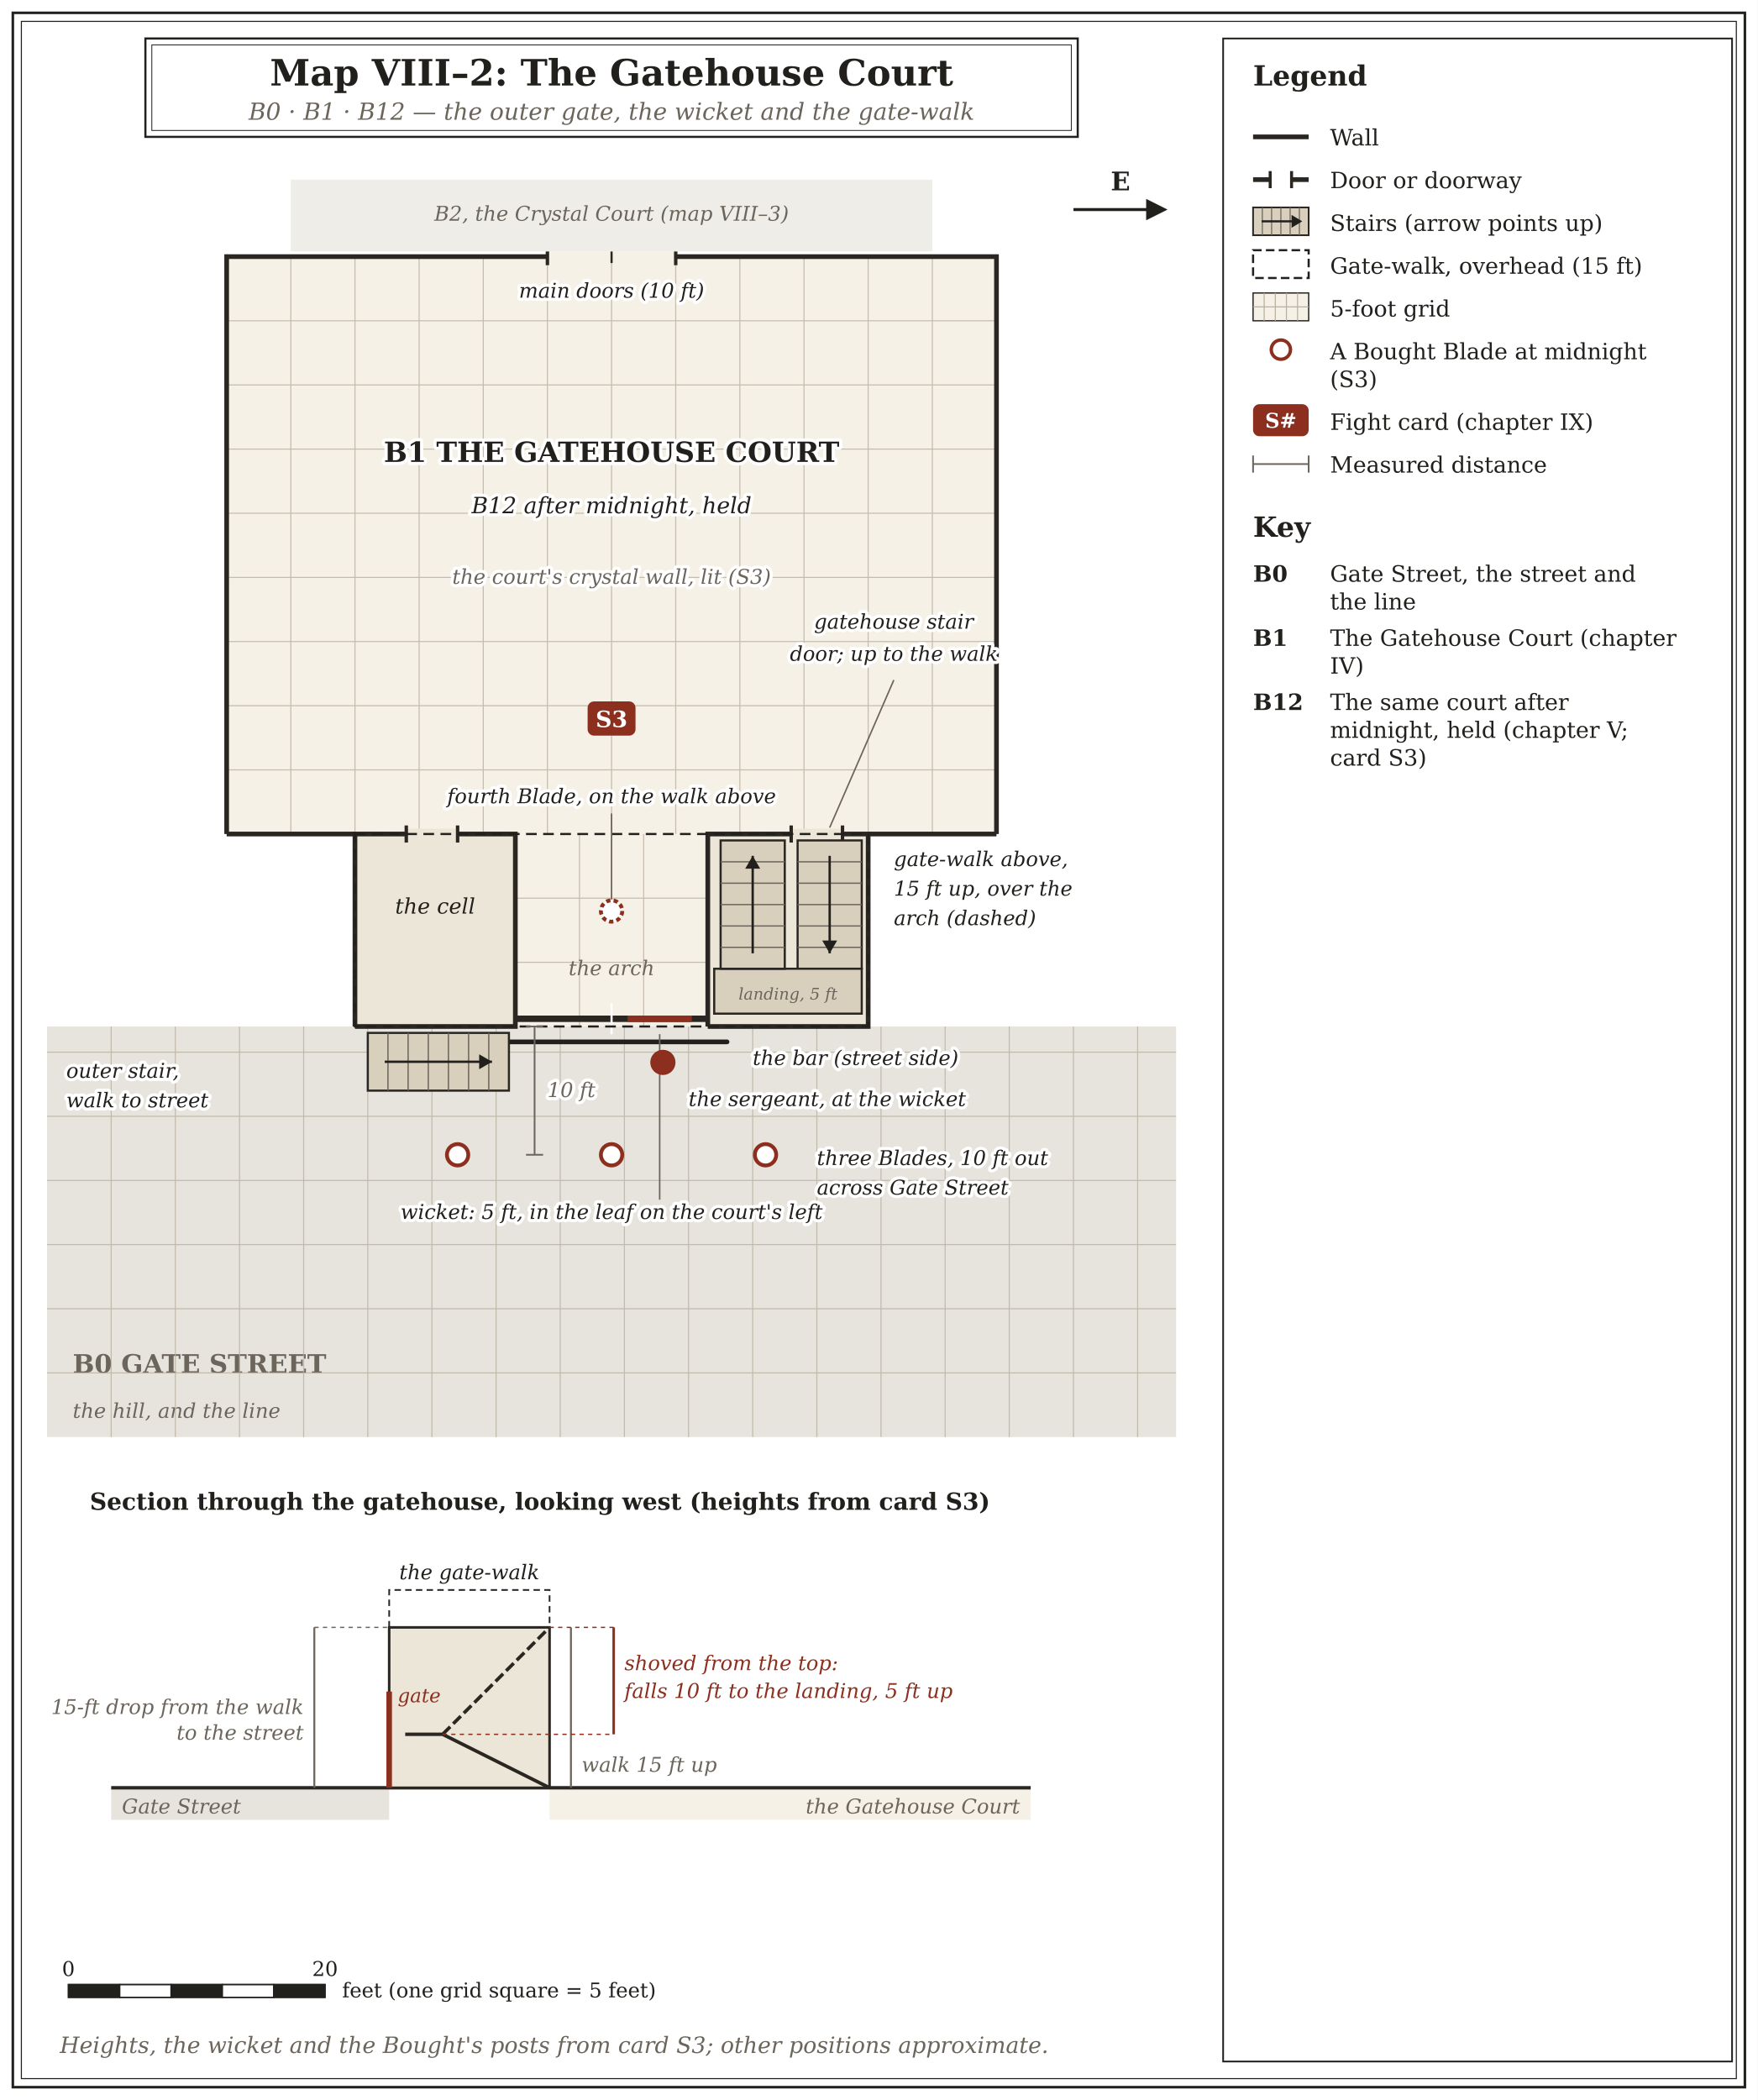
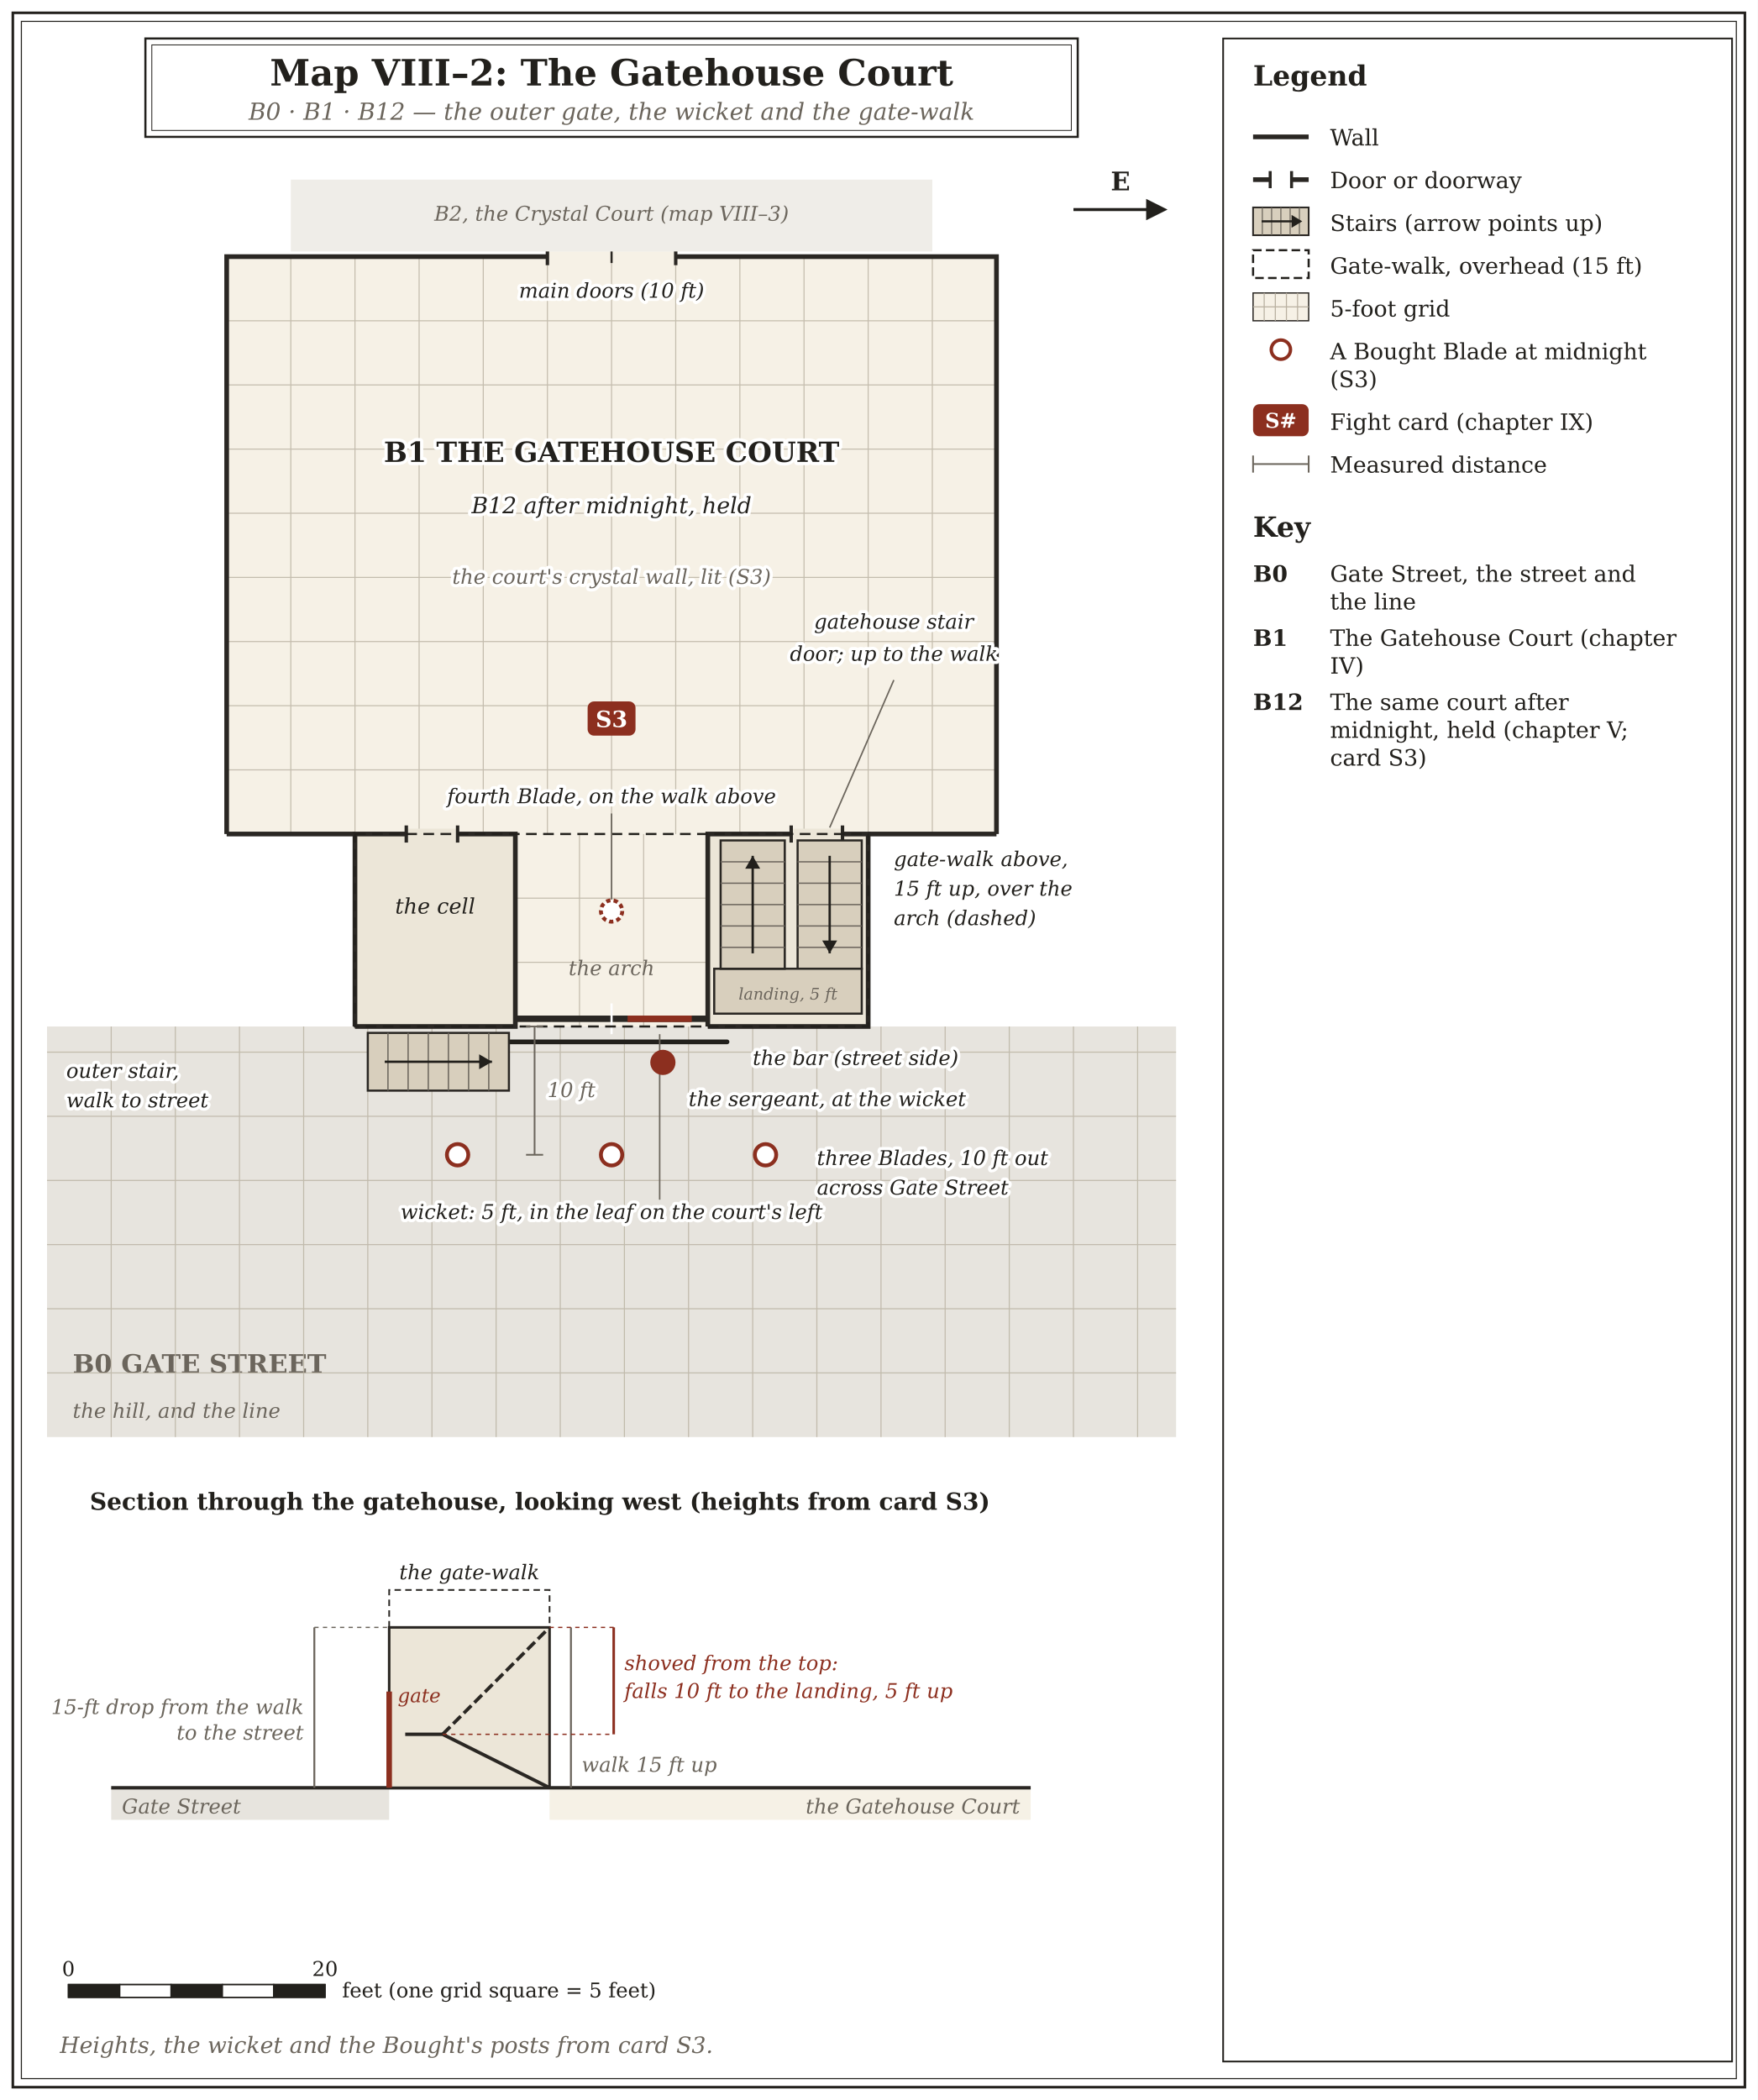
<svg xmlns="http://www.w3.org/2000/svg" width="822" height="982" viewBox="0 0 822 982" data-px-per-ft="6">
  <rect x="0" y="0" width="822" height="982" fill="#ffffff" />
  <rect x="22" y="480" width="528" height="192" fill="#e7e4de" />
  <text x="34" y="642" font-family="'DejaVu Serif', Georgia, 'Times New Roman', serif" font-size="12" text-anchor="start" font-weight="bold" fill="#6b655c">B0  GATE STREET</text>
  <text x="34" y="663" font-family="'DejaVu Serif', Georgia, 'Times New Roman', serif" font-size="9.5" text-anchor="start" font-style="italic" fill="#6b655c">the hill, and the line</text>
  <rect x="106" y="120" width="360" height="270" fill="#f6f1e6" />
  <rect x="166" y="390" width="240" height="90" fill="#ece6d8" />
  <rect x="241" y="390" width="90" height="90" fill="#f6f1e6" />
  <g id="grid" stroke="#b8b0a0" stroke-width="0.5" opacity="0.8">
    <line x1="136" y1="390" x2="136" y2="120" />
    <line x1="166" y1="390" x2="166" y2="120" />
    <line x1="196" y1="390" x2="196" y2="120" />
    <line x1="226" y1="390" x2="226" y2="120" />
    <line x1="256" y1="390" x2="256" y2="120" />
    <line x1="286" y1="390" x2="286" y2="120" />
    <line x1="316" y1="390" x2="316" y2="120" />
    <line x1="346" y1="390" x2="346" y2="120" />
    <line x1="376" y1="390" x2="376" y2="120" />
    <line x1="406" y1="390" x2="406" y2="120" />
    <line x1="436" y1="390" x2="436" y2="120" />
    <line x1="106" y1="360" x2="466" y2="360" />
    <line x1="106" y1="330" x2="466" y2="330" />
    <line x1="106" y1="300" x2="466" y2="300" />
    <line x1="106" y1="270" x2="466" y2="270" />
    <line x1="106" y1="240" x2="466" y2="240" />
    <line x1="106" y1="210" x2="466" y2="210" />
    <line x1="106" y1="180" x2="466" y2="180" />
    <line x1="106" y1="150" x2="466" y2="150" />
    <line x1="271" y1="480" x2="271" y2="390" />
    <line x1="301" y1="480" x2="301" y2="390" />
    <line x1="241" y1="450" x2="331" y2="450" />
    <line x1="241" y1="420" x2="331" y2="420" />
    <line x1="52" y1="672" x2="52" y2="480" />
    <line x1="82" y1="672" x2="82" y2="480" />
    <line x1="112" y1="672" x2="112" y2="480" />
    <line x1="142" y1="672" x2="142" y2="480" />
    <line x1="172" y1="672" x2="172" y2="480" />
    <line x1="202" y1="672" x2="202" y2="480" />
    <line x1="232" y1="672" x2="232" y2="480" />
    <line x1="262" y1="672" x2="262" y2="480" />
    <line x1="292" y1="672" x2="292" y2="480" />
    <line x1="322" y1="672" x2="322" y2="480" />
    <line x1="352" y1="672" x2="352" y2="480" />
    <line x1="382" y1="672" x2="382" y2="480" />
    <line x1="412" y1="672" x2="412" y2="480" />
    <line x1="442" y1="672" x2="442" y2="480" />
    <line x1="472" y1="672" x2="472" y2="480" />
    <line x1="502" y1="672" x2="502" y2="480" />
    <line x1="532" y1="672" x2="532" y2="480" />
    <line x1="22" y1="642" x2="550" y2="642" />
    <line x1="22" y1="612" x2="550" y2="612" />
    <line x1="22" y1="582" x2="550" y2="582" />
    <line x1="22" y1="552" x2="550" y2="552" />
    <line x1="22" y1="522" x2="550" y2="522" />
    <line x1="22" y1="492" x2="550" y2="492" />
  </g>
  <polyline points="106,390 106,120 466,120 466,390" fill="none" stroke="#2a2723" stroke-width="2.2" stroke-linejoin="miter" />
  <polyline points="106,390 166,390" fill="none" stroke="#2a2723" stroke-width="2.2" stroke-linejoin="miter" />
  <polyline points="406,390 466,390" fill="none" stroke="#2a2723" stroke-width="2.2" stroke-linejoin="miter" />
  <polyline points="166,480 166,390 241,390 241,480 166,480" fill="none" stroke="#2a2723" stroke-width="2.2" stroke-linejoin="miter" />
  <polyline points="331,480 331,390 406,390 406,480 331,480" fill="none" stroke="#2a2723" stroke-width="2.2" stroke-linejoin="miter" />
  <g id="gate">
    <line x1="241" y1="476.4" x2="286" y2="476.4" stroke="#2a2723" stroke-width="3" />
    <line x1="286" y1="476.4" x2="331" y2="476.4" stroke="#2a2723" stroke-width="3" />
    <line x1="286" y1="483.6" x2="286" y2="469.2" stroke="#ffffff" stroke-width="1" />
    <line x1="293.5" y1="476.4" x2="323.5" y2="476.4" stroke="#8c2f1f" stroke-width="3" />
    <line x1="293.5" y1="476.4" x2="323.5" y2="476.4" stroke="none" data-fact-len="gatehouse.wicket_wide" />
    <line x1="232" y1="487.2" x2="340" y2="487.2" stroke="#22201c" stroke-width="2.2" stroke-linecap="round" />
  </g>
  <text x="286" y="456" font-family="'DejaVu Serif', Georgia, 'Times New Roman', serif" font-size="9.5" text-anchor="middle" font-style="italic" fill="#6b655c">the arch</text>
  <text x="203.5" y="427.2" font-family="'DejaVu Serif', Georgia, 'Times New Roman', serif" font-size="10" text-anchor="middle" font-style="italic" fill="#22201c">the cell</text>
  <line x1="190" y1="390" x2="214" y2="390" stroke="#ece6d8" stroke-width="5" />
  <line x1="190" y1="386" x2="190" y2="394" stroke="#2a2723" stroke-width="1.6" />
  <line x1="214" y1="386" x2="214" y2="394" stroke="#2a2723" stroke-width="1.6" />
  <line x1="370" y1="390" x2="394" y2="390" stroke="#ece6d8" stroke-width="5" />
  <line x1="370" y1="386" x2="370" y2="394" stroke="#2a2723" stroke-width="1.6" />
  <line x1="394" y1="386" x2="394" y2="394" stroke="#2a2723" stroke-width="1.6" />
  <rect x="373" y="393" width="30" height="60" fill="#d8cfbd" stroke="#2a2723" stroke-width="1" />
  <line x1="373" y1="443" x2="403" y2="443" stroke="#6b655c" stroke-width="0.6" />
  <line x1="373" y1="433" x2="403" y2="433" stroke="#6b655c" stroke-width="0.6" />
  <line x1="373" y1="423" x2="403" y2="423" stroke="#6b655c" stroke-width="0.6" />
  <line x1="373" y1="413" x2="403" y2="413" stroke="#6b655c" stroke-width="0.6" />
  <line x1="373" y1="403" x2="403" y2="403" stroke="#6b655c" stroke-width="0.6" />
  <line x1="388" y1="400.2" x2="388" y2="445.8" stroke="#22201c" stroke-width="1.1" />
  <polygon points="388,445.8 384.5,439.8 391.5,439.8" fill="#22201c" />
  <rect x="334" y="453" width="69" height="21" fill="#d8cfbd" stroke="#2a2723" stroke-width="1" />
  <rect x="337" y="393" width="30" height="60" fill="#d8cfbd" stroke="#2a2723" stroke-width="1" />
  <line x1="337" y1="443" x2="367" y2="443" stroke="#6b655c" stroke-width="0.6" />
  <line x1="337" y1="433" x2="367" y2="433" stroke="#6b655c" stroke-width="0.6" />
  <line x1="337" y1="423" x2="367" y2="423" stroke="#6b655c" stroke-width="0.6" />
  <line x1="337" y1="413" x2="367" y2="413" stroke="#6b655c" stroke-width="0.6" />
  <line x1="337" y1="403" x2="367" y2="403" stroke="#6b655c" stroke-width="0.6" />
  <line x1="352" y1="445.8" x2="352" y2="400.2" stroke="#22201c" stroke-width="1.1" />
  <polygon points="352,400.2 348.5,406.2 355.5,406.2" fill="#22201c" />
  <text x="368.5" y="467.4" font-family="'DejaVu Serif', Georgia, 'Times New Roman', serif" font-size="7.5" text-anchor="middle" font-style="italic" fill="#6b655c">landing, 5 ft</text>
  <rect x="172" y="483" width="66" height="27" fill="#d8cfbd" stroke="#2a2723" stroke-width="1" />
  <line x1="181.43" y1="510" x2="181.43" y2="483" stroke="#6b655c" stroke-width="0.6" />
  <line x1="190.86" y1="510" x2="190.86" y2="483" stroke="#6b655c" stroke-width="0.6" />
  <line x1="200.29" y1="510" x2="200.29" y2="483" stroke="#6b655c" stroke-width="0.6" />
  <line x1="209.71" y1="510" x2="209.71" y2="483" stroke="#6b655c" stroke-width="0.6" />
  <line x1="219.14" y1="510" x2="219.14" y2="483" stroke="#6b655c" stroke-width="0.6" />
  <line x1="228.57" y1="510" x2="228.57" y2="483" stroke="#6b655c" stroke-width="0.6" />
  <line x1="179.92" y1="496.5" x2="230.08" y2="496.5" stroke="#22201c" stroke-width="1.1" />
  <polygon points="230.08,496.5 224.08,493 224.08,500" fill="#22201c" />
  <rect x="166" y="390" width="240" height="90" fill="none" stroke="#22201c" stroke-width="1" stroke-dasharray="5 3" />
  <line x1="256" y1="120" x2="316" y2="120" stroke="#f6f1e6" stroke-width="5" />
  <line x1="256" y1="116" x2="256" y2="124" stroke="#2a2723" stroke-width="1.6" />
  <line x1="316" y1="116" x2="316" y2="124" stroke="#2a2723" stroke-width="1.6" />
  <line x1="286" y1="117" x2="286" y2="123" stroke="#2a2723" stroke-width="1" />
  <rect x="136" y="84" width="300" height="33.6" fill="#efede8" />
  <text x="286" y="103.2" font-family="'DejaVu Serif', Georgia, 'Times New Roman', serif" font-size="9.5" text-anchor="middle" font-style="italic" fill="#6b655c">B2, the Crystal Court (map VIII–3)</text>
  <text x="286" y="216" font-family="'DejaVu Serif', Georgia, 'Times New Roman', serif" font-size="13" text-anchor="middle" font-weight="bold" fill="#ffffff" stroke="#ffffff" stroke-width="3" stroke-linejoin="round">B1  THE GATEHOUSE COURT</text>
  <text x="286" y="216" font-family="'DejaVu Serif', Georgia, 'Times New Roman', serif" font-size="13" text-anchor="middle" font-weight="bold" fill="#22201c">B1  THE GATEHOUSE COURT</text>
  <text x="286" y="240" font-family="'DejaVu Serif', Georgia, 'Times New Roman', serif" font-size="10.5" text-anchor="middle" font-style="italic" fill="#ffffff" stroke="#ffffff" stroke-width="3" stroke-linejoin="round">B12 after midnight, held</text>
  <text x="286" y="240" font-family="'DejaVu Serif', Georgia, 'Times New Roman', serif" font-size="10.5" text-anchor="middle" font-style="italic" fill="#22201c">B12 after midnight, held</text>
  <text x="286" y="273" font-family="'DejaVu Serif', Georgia, 'Times New Roman', serif" font-size="9.5" text-anchor="middle" font-style="italic" fill="#ffffff" stroke="#ffffff" stroke-width="3" stroke-linejoin="round">the court's crystal wall, lit (S3)</text>
  <text x="286" y="273" font-family="'DejaVu Serif', Georgia, 'Times New Roman', serif" font-size="9.5" text-anchor="middle" font-style="italic" fill="#6b655c">the court's crystal wall, lit (S3)</text>
  <text x="286" y="139.2" font-family="'DejaVu Serif', Georgia, 'Times New Roman', serif" font-size="9.5" text-anchor="middle" font-style="italic" fill="#ffffff" stroke="#ffffff" stroke-width="3" stroke-linejoin="round">main doors (10 ft)</text>
  <text x="286" y="139.2" font-family="'DejaVu Serif', Georgia, 'Times New Roman', serif" font-size="9.5" text-anchor="middle" font-style="italic" fill="#22201c">main doors (10 ft)</text>
  <text x="418" y="294" font-family="'DejaVu Serif', Georgia, 'Times New Roman', serif" font-size="9.5" text-anchor="middle" font-style="italic" fill="#ffffff" stroke="#ffffff" stroke-width="3" stroke-linejoin="round">gatehouse stair</text>
  <text x="418" y="294" font-family="'DejaVu Serif', Georgia, 'Times New Roman', serif" font-size="9.5" text-anchor="middle" font-style="italic" fill="#22201c">gatehouse stair</text>
  <text x="418" y="309" font-family="'DejaVu Serif', Georgia, 'Times New Roman', serif" font-size="9.5" text-anchor="middle" font-style="italic" fill="#ffffff" stroke="#ffffff" stroke-width="3" stroke-linejoin="round">door; up to the walk</text>
  <text x="418" y="309" font-family="'DejaVu Serif', Georgia, 'Times New Roman', serif" font-size="9.5" text-anchor="middle" font-style="italic" fill="#22201c">door; up to the walk</text>
  <line x1="418" y1="318" x2="388" y2="387" stroke="#6b655c" stroke-width="0.7" />
  <text x="418" y="405" font-family="'DejaVu Serif', Georgia, 'Times New Roman', serif" font-size="9.5" text-anchor="start" font-style="italic" fill="#ffffff" stroke="#ffffff" stroke-width="3" stroke-linejoin="round">gate-walk above,</text>
  <text x="418" y="405" font-family="'DejaVu Serif', Georgia, 'Times New Roman', serif" font-size="9.5" text-anchor="start" font-style="italic" fill="#22201c">gate-walk above,</text>
  <text x="418" y="418.8" font-family="'DejaVu Serif', Georgia, 'Times New Roman', serif" font-size="9.5" text-anchor="start" font-style="italic" fill="#ffffff" stroke="#ffffff" stroke-width="3" stroke-linejoin="round">15 ft up, over the</text>
  <text x="418" y="418.8" font-family="'DejaVu Serif', Georgia, 'Times New Roman', serif" font-size="9.5" text-anchor="start" font-style="italic" fill="#22201c" data-fact="gatehouse.gate_walk_height">15 ft up, over the</text>
  <text x="418" y="432.6" font-family="'DejaVu Serif', Georgia, 'Times New Roman', serif" font-size="9.5" text-anchor="start" font-style="italic" fill="#ffffff" stroke="#ffffff" stroke-width="3" stroke-linejoin="round">arch (dashed)</text>
  <text x="418" y="432.6" font-family="'DejaVu Serif', Georgia, 'Times New Roman', serif" font-size="9.5" text-anchor="start" font-style="italic" fill="#22201c">arch (dashed)</text>
  <text x="286" y="375.6" font-family="'DejaVu Serif', Georgia, 'Times New Roman', serif" font-size="9.5" text-anchor="middle" font-style="italic" fill="#ffffff" stroke="#ffffff" stroke-width="3" stroke-linejoin="round">fourth Blade, on the walk above</text>
  <text x="286" y="375.6" font-family="'DejaVu Serif', Georgia, 'Times New Roman', serif" font-size="9.5" text-anchor="middle" font-style="italic" fill="#22201c">fourth Blade, on the walk above</text>
  <line x1="286" y1="380.4" x2="286" y2="420.6" stroke="#6b655c" stroke-width="0.7" />
  <text x="31" y="504" font-family="'DejaVu Serif', Georgia, 'Times New Roman', serif" font-size="9.5" text-anchor="start" font-style="italic" fill="#ffffff" stroke="#ffffff" stroke-width="3" stroke-linejoin="round">outer stair,</text>
  <text x="31" y="504" font-family="'DejaVu Serif', Georgia, 'Times New Roman', serif" font-size="9.5" text-anchor="start" font-style="italic" fill="#22201c">outer stair,</text>
  <text x="31" y="517.8" font-family="'DejaVu Serif', Georgia, 'Times New Roman', serif" font-size="9.5" text-anchor="start" font-style="italic" fill="#ffffff" stroke="#ffffff" stroke-width="3" stroke-linejoin="round">walk to street</text>
  <text x="31" y="517.8" font-family="'DejaVu Serif', Georgia, 'Times New Roman', serif" font-size="9.5" text-anchor="start" font-style="italic" fill="#22201c">walk to street</text>
  <text x="352" y="498" font-family="'DejaVu Serif', Georgia, 'Times New Roman', serif" font-size="9.5" text-anchor="start" font-style="italic" fill="#ffffff" stroke="#ffffff" stroke-width="3" stroke-linejoin="round">the bar (street side)</text>
  <text x="352" y="498" font-family="'DejaVu Serif', Georgia, 'Times New Roman', serif" font-size="9.5" text-anchor="start" font-style="italic" fill="#22201c">the bar (street side)</text>
  <text x="286" y="570" font-family="'DejaVu Serif', Georgia, 'Times New Roman', serif" font-size="9.5" text-anchor="middle" font-style="italic" fill="#ffffff" stroke="#ffffff" stroke-width="3" stroke-linejoin="round">wicket: 5 ft, in the leaf on the court's left</text>
  <text x="286" y="570" font-family="'DejaVu Serif', Georgia, 'Times New Roman', serif" font-size="9.5" text-anchor="middle" font-style="italic" fill="#22201c">wicket: 5 ft, in the leaf on the court's left</text>
  <line x1="308.5" y1="561" x2="308.5" y2="483.6" stroke="#6b655c" stroke-width="0.7" />
  <g id="bought">
    <circle cx="214" cy="540" r="5" fill="#ffffff" stroke="#8c2f1f" stroke-width="1.8" />
    <circle cx="286" cy="540" r="5" fill="#ffffff" stroke="#8c2f1f" stroke-width="1.8" />
    <circle cx="358" cy="540" r="5" fill="#ffffff" stroke="#8c2f1f" stroke-width="1.8" />
    <circle cx="310" cy="496.8" r="5" fill="#8c2f1f" stroke="#8c2f1f" stroke-width="1.8" />
    <circle cx="286" cy="426" r="5" fill="#ffffff" stroke="#8c2f1f" stroke-width="1.8" stroke-dasharray="2 1.5" />
  </g>
  <text x="382" y="544.8" font-family="'DejaVu Serif', Georgia, 'Times New Roman', serif" font-size="9.5" text-anchor="start" font-style="italic" fill="#ffffff" stroke="#ffffff" stroke-width="3" stroke-linejoin="round">three Blades, 10 ft out</text>
  <text x="382" y="544.8" font-family="'DejaVu Serif', Georgia, 'Times New Roman', serif" font-size="9.5" text-anchor="start" font-style="italic" fill="#22201c">three Blades, 10 ft out</text>
  <text x="382" y="558.6" font-family="'DejaVu Serif', Georgia, 'Times New Roman', serif" font-size="9.5" text-anchor="start" font-style="italic" fill="#ffffff" stroke="#ffffff" stroke-width="3" stroke-linejoin="round">across Gate Street</text>
  <text x="382" y="558.6" font-family="'DejaVu Serif', Georgia, 'Times New Roman', serif" font-size="9.5" text-anchor="start" font-style="italic" fill="#22201c">across Gate Street</text>
  <text x="322" y="517.2" font-family="'DejaVu Serif', Georgia, 'Times New Roman', serif" font-size="9.5" text-anchor="start" font-style="italic" fill="#ffffff" stroke="#ffffff" stroke-width="3" stroke-linejoin="round">the sergeant, at the wicket</text>
  <text x="322" y="517.2" font-family="'DejaVu Serif', Georgia, 'Times New Roman', serif" font-size="9.5" text-anchor="start" font-style="italic" fill="#22201c">the sergeant, at the wicket</text>
  <line x1="250" y1="480" x2="250" y2="540" stroke="#6b655c" stroke-width="0.8" data-fact-len="gatehouse.blades_out" />
  <line x1="246" y1="480" x2="254" y2="480" stroke="#6b655c" stroke-width="0.8" />
  <line x1="246" y1="540" x2="254" y2="540" stroke="#6b655c" stroke-width="0.8" />
  <text x="256" y="513" font-family="'DejaVu Serif', Georgia, 'Times New Roman', serif" font-size="9.5" text-anchor="start" font-style="italic" fill="#ffffff" stroke="#ffffff" stroke-width="3" stroke-linejoin="round">10 ft</text>
  <text x="256" y="513" font-family="'DejaVu Serif', Georgia, 'Times New Roman', serif" font-size="9.5" text-anchor="start" font-style="italic" fill="#6b655c">10 ft</text>
  <rect x="274.8" y="328" width="22.4" height="16" rx="3" fill="#8c2f1f" />
  <text x="286" y="340" font-family="'DejaVu Serif', Georgia, 'Times New Roman', serif" font-size="10.5" text-anchor="middle" font-weight="bold" fill="#ffffff">S3</text>
  <g id="section" data-px-per-ft="5">
    <text x="42" y="706" font-family="'DejaVu Serif', Georgia, 'Times New Roman', serif" font-size="11" text-anchor="start" font-weight="bold" fill="#22201c">Section through the gatehouse, looking west (heights from card S3)</text>
    <rect x="52" y="836" width="130" height="15" fill="#e7e4de" />
    <rect x="257" y="836" width="225" height="15" fill="#f6f1e6" />
    <line x1="52" y1="836" x2="482" y2="836" stroke="#2a2723" stroke-width="1.6" />
    <text x="57" y="848" font-family="'DejaVu Serif', Georgia, 'Times New Roman', serif" font-size="9.5" text-anchor="start" font-style="italic" fill="#6b655c">Gate Street</text>
    <text x="477" y="848" font-family="'DejaVu Serif', Georgia, 'Times New Roman', serif" font-size="9.5" text-anchor="end" font-style="italic" fill="#6b655c">the Gatehouse Court</text>
    <rect x="182" y="761" width="75" height="75" fill="#ece6d8" stroke="#2a2723" stroke-width="1.2" />
    <polyline points="182,761 182,743.5 257,743.5 257,761" fill="none" stroke="#2a2723" stroke-width="0.8" stroke-dasharray="3 2" />
    <text x="219.5" y="738.5" font-family="'DejaVu Serif', Georgia, 'Times New Roman', serif" font-size="9.5" text-anchor="middle" font-style="italic" fill="#22201c">the gate-walk</text>
    <polyline points="257,836 207,811 189.5,811" fill="none" stroke="#2a2723" stroke-width="1.6" />
    <polyline points="207,811 257,761" fill="none" stroke="#2a2723" stroke-width="1.6" stroke-dasharray="5 2" />
    <line x1="147" y1="761" x2="147" y2="836" stroke="#6b655c" stroke-width="0.9" data-fact-len="gatehouse.walk_to_street_drop" data-px-per-ft="5" />
    <line x1="147" y1="761" x2="182" y2="761" stroke="#6b655c" stroke-width="0.6" stroke-dasharray="2 2" />
    <text x="142" y="801.5" font-family="'DejaVu Serif', Georgia, 'Times New Roman', serif" font-size="9.5" text-anchor="end" font-style="italic" fill="#6b655c">15-ft drop from the walk</text>
    <text x="142" y="813.5" font-family="'DejaVu Serif', Georgia, 'Times New Roman', serif" font-size="9.5" text-anchor="end" font-style="italic" fill="#6b655c">to the street</text>
    <line x1="267" y1="761" x2="267" y2="836" stroke="#6b655c" stroke-width="0.9" data-fact-len="gatehouse.gate_walk_height" data-px-per-ft="5" />
    <text x="272" y="828.5" font-family="'DejaVu Serif', Georgia, 'Times New Roman', serif" font-size="9.5" text-anchor="start" font-style="italic" fill="#6b655c">walk 15 ft up</text>
    <line x1="287" y1="761" x2="287" y2="811" stroke="#8c2f1f" stroke-width="1.2" data-fact-len="gatehouse.stair_fall" data-px-per-ft="5" />
    <line x1="257" y1="761" x2="287" y2="761" stroke="#8c2f1f" stroke-width="0.6" stroke-dasharray="2 2" />
    <line x1="207" y1="811" x2="287" y2="811" stroke="#8c2f1f" stroke-width="0.6" stroke-dasharray="2 2" />
    <text x="292" y="781" font-family="'DejaVu Serif', Georgia, 'Times New Roman', serif" font-size="9.5" text-anchor="start" font-style="italic" fill="#8c2f1f">shoved from the top:</text>
    <text x="292" y="794" font-family="'DejaVu Serif', Georgia, 'Times New Roman', serif" font-size="9.5" text-anchor="start" font-style="italic" fill="#8c2f1f">falls 10 ft to the landing, 5 ft up</text>
    <line x1="182" y1="836" x2="182" y2="791" stroke="#8c2f1f" stroke-width="2.6" />
    <text x="186" y="796" font-family="'DejaVu Serif', Georgia, 'Times New Roman', serif" font-size="9" text-anchor="start" font-style="italic" fill="#8c2f1f">gate</text>
  </g>
  <rect x="6" y="6" width="810" height="970" fill="none" stroke="#22201c" stroke-width="1.2" />
  <rect x="10" y="10" width="802" height="962" fill="none" stroke="#22201c" stroke-width="0.5" />
  <g id="title">
    <rect x="68" y="18" width="436" height="46" fill="#ffffff" stroke="#22201c" stroke-width="1" />
    <rect x="71" y="21" width="430" height="40" fill="none" stroke="#22201c" stroke-width="0.4" />
    <text x="286" y="40" font-family="'DejaVu Serif', Georgia, 'Times New Roman', serif" font-size="17" text-anchor="middle" font-weight="bold" fill="#22201c">Map VIII–2: The Gatehouse Court</text>
    <text x="286" y="56" font-family="'DejaVu Serif', Georgia, 'Times New Roman', serif" font-size="11" text-anchor="middle" font-style="italic" fill="#6b655c">B0 · B1 · B12 — the outer gate, the wicket and the gate-walk</text>
  </g>
  <g id="legend">
    <rect x="572" y="18" width="238" height="946" fill="#ffffff" stroke="#22201c" stroke-width="0.8" />
    <text x="586" y="40" font-family="'DejaVu Serif', Georgia, 'Times New Roman', serif" font-size="13" text-anchor="start" font-weight="bold" fill="#22201c">Legend</text>
    <line x1="586" y1="64" x2="612" y2="64" stroke="#2a2723" stroke-width="2.2" />
    <text x="622" y="68" font-family="'DejaVu Serif', Georgia, 'Times New Roman', serif" font-size="10.5" text-anchor="start" fill="#22201c">Wall</text>
    <line x1="586" y1="84" x2="612" y2="84" stroke="#2a2723" stroke-width="2.2" />
    <line x1="594" y1="84" x2="604" y2="84" stroke="#ffffff" stroke-width="5" />
    <line x1="594" y1="80" x2="594" y2="88" stroke="#2a2723" stroke-width="1.4" />
    <line x1="604" y1="80" x2="604" y2="88" stroke="#2a2723" stroke-width="1.4" />
    <text x="622" y="88" font-family="'DejaVu Serif', Georgia, 'Times New Roman', serif" font-size="10.5" text-anchor="start" fill="#22201c">Door or doorway</text>
    <rect x="586" y="97" width="26" height="13" fill="#d8cfbd" stroke="#2a2723" stroke-width="0.8" />
    <line x1="590.33" y1="97" x2="590.33" y2="110" stroke="#6b655c" stroke-width="0.5" />
    <line x1="594.67" y1="97" x2="594.67" y2="110" stroke="#6b655c" stroke-width="0.5" />
    <line x1="599" y1="97" x2="599" y2="110" stroke="#6b655c" stroke-width="0.5" />
    <line x1="603.33" y1="97" x2="603.33" y2="110" stroke="#6b655c" stroke-width="0.5" />
    <line x1="607.67" y1="97" x2="607.67" y2="110" stroke="#6b655c" stroke-width="0.5" />
    <line x1="590" y1="103.5" x2="606" y2="103.5" stroke="#22201c" stroke-width="1" />
    <polygon points="609,103.5 604,100.5 604,106.5" fill="#22201c" />
    <text x="622" y="108" font-family="'DejaVu Serif', Georgia, 'Times New Roman', serif" font-size="10.5" text-anchor="start" fill="#22201c">Stairs (arrow points up)</text>
    <rect x="586" y="117" width="26" height="13" fill="none" stroke="#22201c" stroke-width="1" stroke-dasharray="4 2" />
    <text x="622" y="128" font-family="'DejaVu Serif', Georgia, 'Times New Roman', serif" font-size="10.5" text-anchor="start" fill="#22201c">Gate-walk, overhead (15 ft)</text>
    <rect x="586" y="137" width="26" height="13" fill="#f6f1e6" stroke="#2a2723" stroke-width="0.6" />
    <line x1="591.2" y1="137" x2="591.2" y2="150" stroke="#b8b0a0" stroke-width="0.5" />
    <line x1="596.4" y1="137" x2="596.4" y2="150" stroke="#b8b0a0" stroke-width="0.5" />
    <line x1="601.6" y1="137" x2="601.6" y2="150" stroke="#b8b0a0" stroke-width="0.5" />
    <line x1="606.8" y1="137" x2="606.8" y2="150" stroke="#b8b0a0" stroke-width="0.5" />
    <line x1="586" y1="143.5" x2="612" y2="143.5" stroke="#b8b0a0" stroke-width="0.5" />
    <text x="622" y="148" font-family="'DejaVu Serif', Georgia, 'Times New Roman', serif" font-size="10.5" text-anchor="start" fill="#22201c">5-foot grid</text>
    <circle cx="599" cy="163.5" r="4.5" fill="#ffffff" stroke="#8c2f1f" stroke-width="1.6" />
    <text x="622" y="168" font-family="'DejaVu Serif', Georgia, 'Times New Roman', serif" font-size="10.5" text-anchor="start" fill="#22201c">A Bought Blade at midnight</text>
    <text x="622" y="181" font-family="'DejaVu Serif', Georgia, 'Times New Roman', serif" font-size="10.5" text-anchor="start" fill="#22201c">(S3)</text>
    <rect x="586" y="189" width="26" height="15" rx="3" fill="#8c2f1f" />
    <text x="599" y="200" font-family="'DejaVu Serif', Georgia, 'Times New Roman', serif" font-size="9.5" text-anchor="middle" font-weight="bold" fill="#ffffff">S#</text>
    <text x="622" y="201" font-family="'DejaVu Serif', Georgia, 'Times New Roman', serif" font-size="10.5" text-anchor="start" fill="#22201c">Fight card (chapter IX)</text>
    <line x1="586" y1="217" x2="612" y2="217" stroke="#6b655c" stroke-width="0.8" />
    <line x1="586" y1="213" x2="586" y2="221" stroke="#6b655c" stroke-width="0.8" />
    <line x1="612" y1="213" x2="612" y2="221" stroke="#6b655c" stroke-width="0.8" />
    <text x="622" y="221" font-family="'DejaVu Serif', Georgia, 'Times New Roman', serif" font-size="10.5" text-anchor="start" fill="#22201c">Measured distance</text>
    <text x="586" y="251" font-family="'DejaVu Serif', Georgia, 'Times New Roman', serif" font-size="13" text-anchor="start" font-weight="bold" fill="#22201c">Key</text>
    <text x="586" y="272" font-family="'DejaVu Serif', Georgia, 'Times New Roman', serif" font-size="10.5" text-anchor="start" font-weight="bold" fill="#22201c">B0</text>
    <text x="622" y="272" font-family="'DejaVu Serif', Georgia, 'Times New Roman', serif" font-size="10.5" text-anchor="start" fill="#22201c">Gate Street, the street and</text>
    <text x="622" y="285" font-family="'DejaVu Serif', Georgia, 'Times New Roman', serif" font-size="10.5" text-anchor="start" fill="#22201c">the line</text>
    <text x="586" y="302" font-family="'DejaVu Serif', Georgia, 'Times New Roman', serif" font-size="10.5" text-anchor="start" font-weight="bold" fill="#22201c">B1</text>
    <text x="622" y="302" font-family="'DejaVu Serif', Georgia, 'Times New Roman', serif" font-size="10.5" text-anchor="start" fill="#22201c">The Gatehouse Court (chapter</text>
    <text x="622" y="315" font-family="'DejaVu Serif', Georgia, 'Times New Roman', serif" font-size="10.5" text-anchor="start" fill="#22201c">IV)</text>
    <text x="586" y="332" font-family="'DejaVu Serif', Georgia, 'Times New Roman', serif" font-size="10.5" text-anchor="start" font-weight="bold" fill="#22201c">B12</text>
    <text x="622" y="332" font-family="'DejaVu Serif', Georgia, 'Times New Roman', serif" font-size="10.5" text-anchor="start" fill="#22201c">The same court after</text>
    <text x="622" y="345" font-family="'DejaVu Serif', Georgia, 'Times New Roman', serif" font-size="10.5" text-anchor="start" fill="#22201c">midnight, held (chapter V;</text>
    <text x="622" y="358" font-family="'DejaVu Serif', Georgia, 'Times New Roman', serif" font-size="10.5" text-anchor="start" fill="#22201c">card S3)</text>
  </g>
  <g id="caption">
-     <text x="28" y="960" font-family="'DejaVu Serif', Georgia, 'Times New Roman', serif" font-size="10.5" text-anchor="start" font-style="italic" fill="#6b655c">Heights, the wicket and the Bought's posts from card S3; other positions approximate.</text>
+     <text x="28" y="960" font-family="'DejaVu Serif', Georgia, 'Times New Roman', serif" font-size="10.5" text-anchor="start" font-style="italic" fill="#6b655c">Heights, the wicket and the Bought's posts from card S3.</text>
  </g>
  <g id="scalebar">
    <rect x="32" y="928" width="24" height="6" fill="#22201c" stroke="#22201c" stroke-width="0.6" />
    <rect x="56" y="928" width="24" height="6" fill="#ffffff" stroke="#22201c" stroke-width="0.6" />
    <rect x="80" y="928" width="24" height="6" fill="#22201c" stroke="#22201c" stroke-width="0.6" />
    <rect x="104" y="928" width="24" height="6" fill="#ffffff" stroke="#22201c" stroke-width="0.6" />
    <rect x="128" y="928" width="24" height="6" fill="#22201c" stroke="#22201c" stroke-width="0.6" />
    <rect x="32" y="928" width="120" height="6" fill="none" stroke="#22201c" stroke-width="0.6" id="scalebar-span" data-fact-w="20" />
    <text x="32" y="924" font-family="'DejaVu Serif', Georgia, 'Times New Roman', serif" font-size="9.5" text-anchor="middle" fill="#22201c">0</text>
    <text x="152" y="924" font-family="'DejaVu Serif', Georgia, 'Times New Roman', serif" font-size="9.5" text-anchor="middle" fill="#22201c">20</text>
    <text x="160" y="934" font-family="'DejaVu Serif', Georgia, 'Times New Roman', serif" font-size="9.5" text-anchor="start" fill="#22201c">feet  (one grid square = 5 feet)</text>
  </g>
  <g id="orientation">
    <line x1="502" y1="98" x2="538" y2="98" stroke="#22201c" stroke-width="1.4" />
    <polygon points="546,98 536,93 536,103" fill="#22201c" />
    <text x="524" y="89" font-family="'DejaVu Serif', Georgia, 'Times New Roman', serif" font-size="12" text-anchor="middle" font-weight="bold" fill="#22201c">E</text>
  </g>
</svg>
